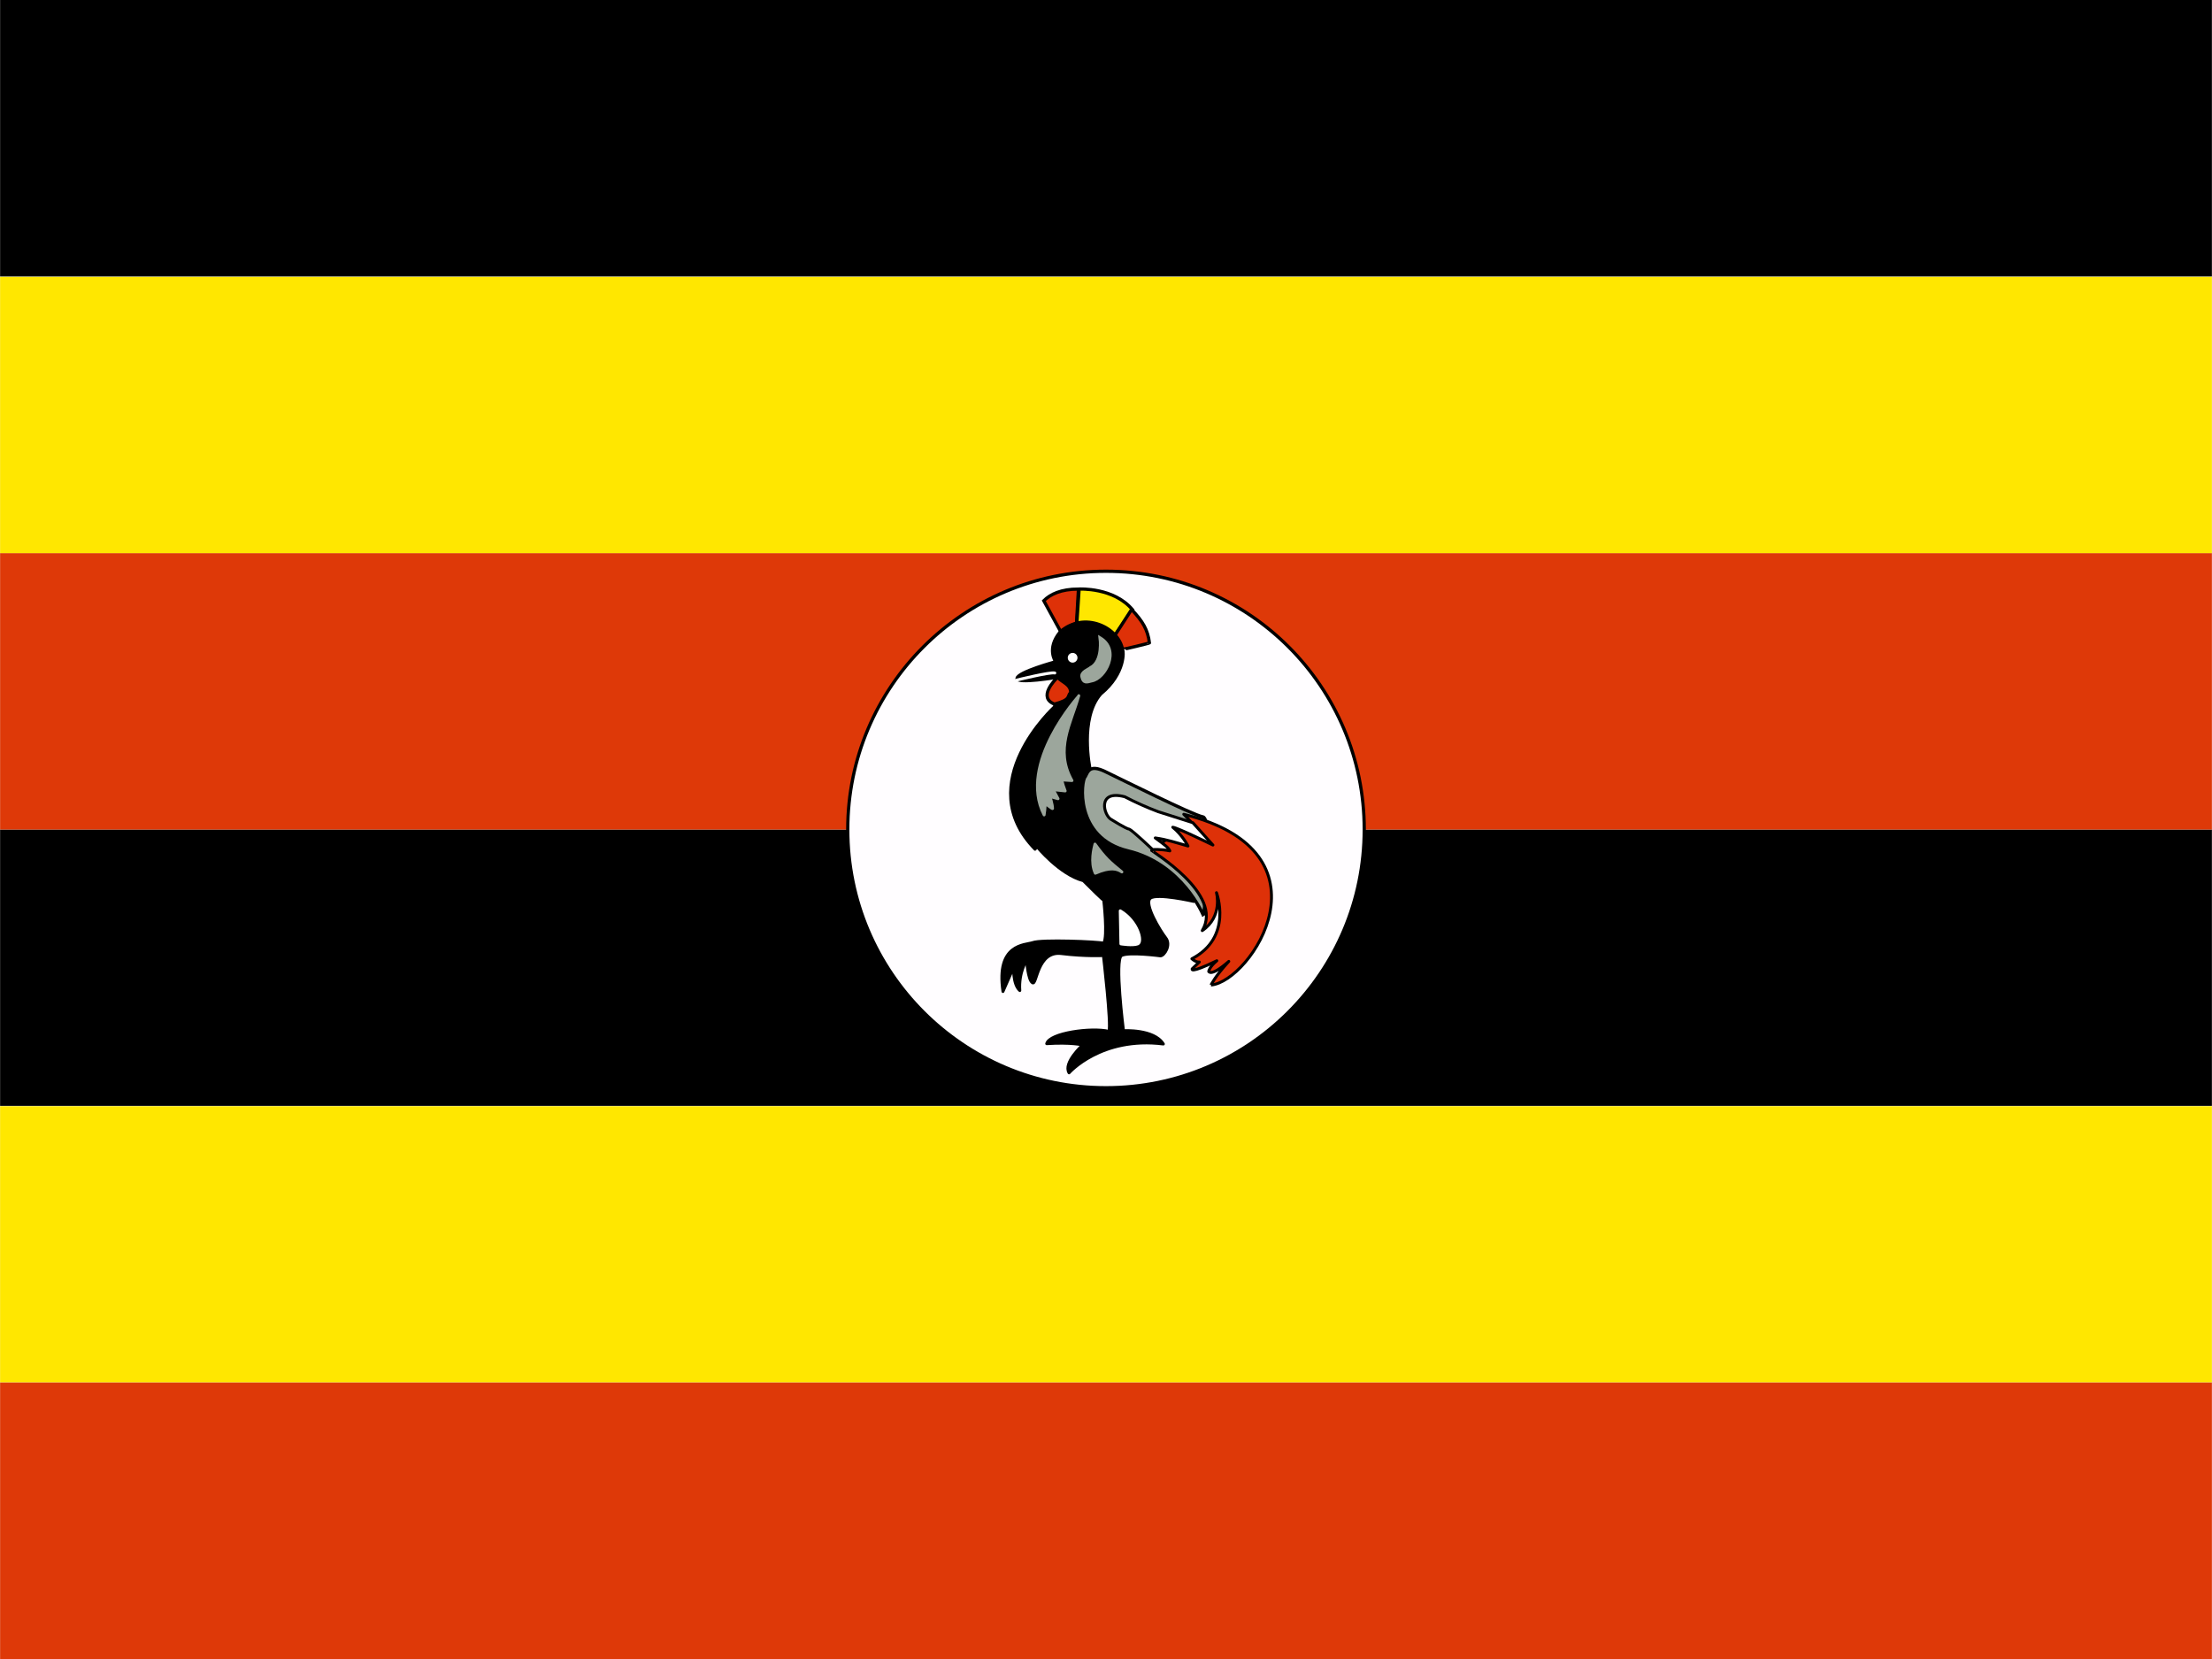
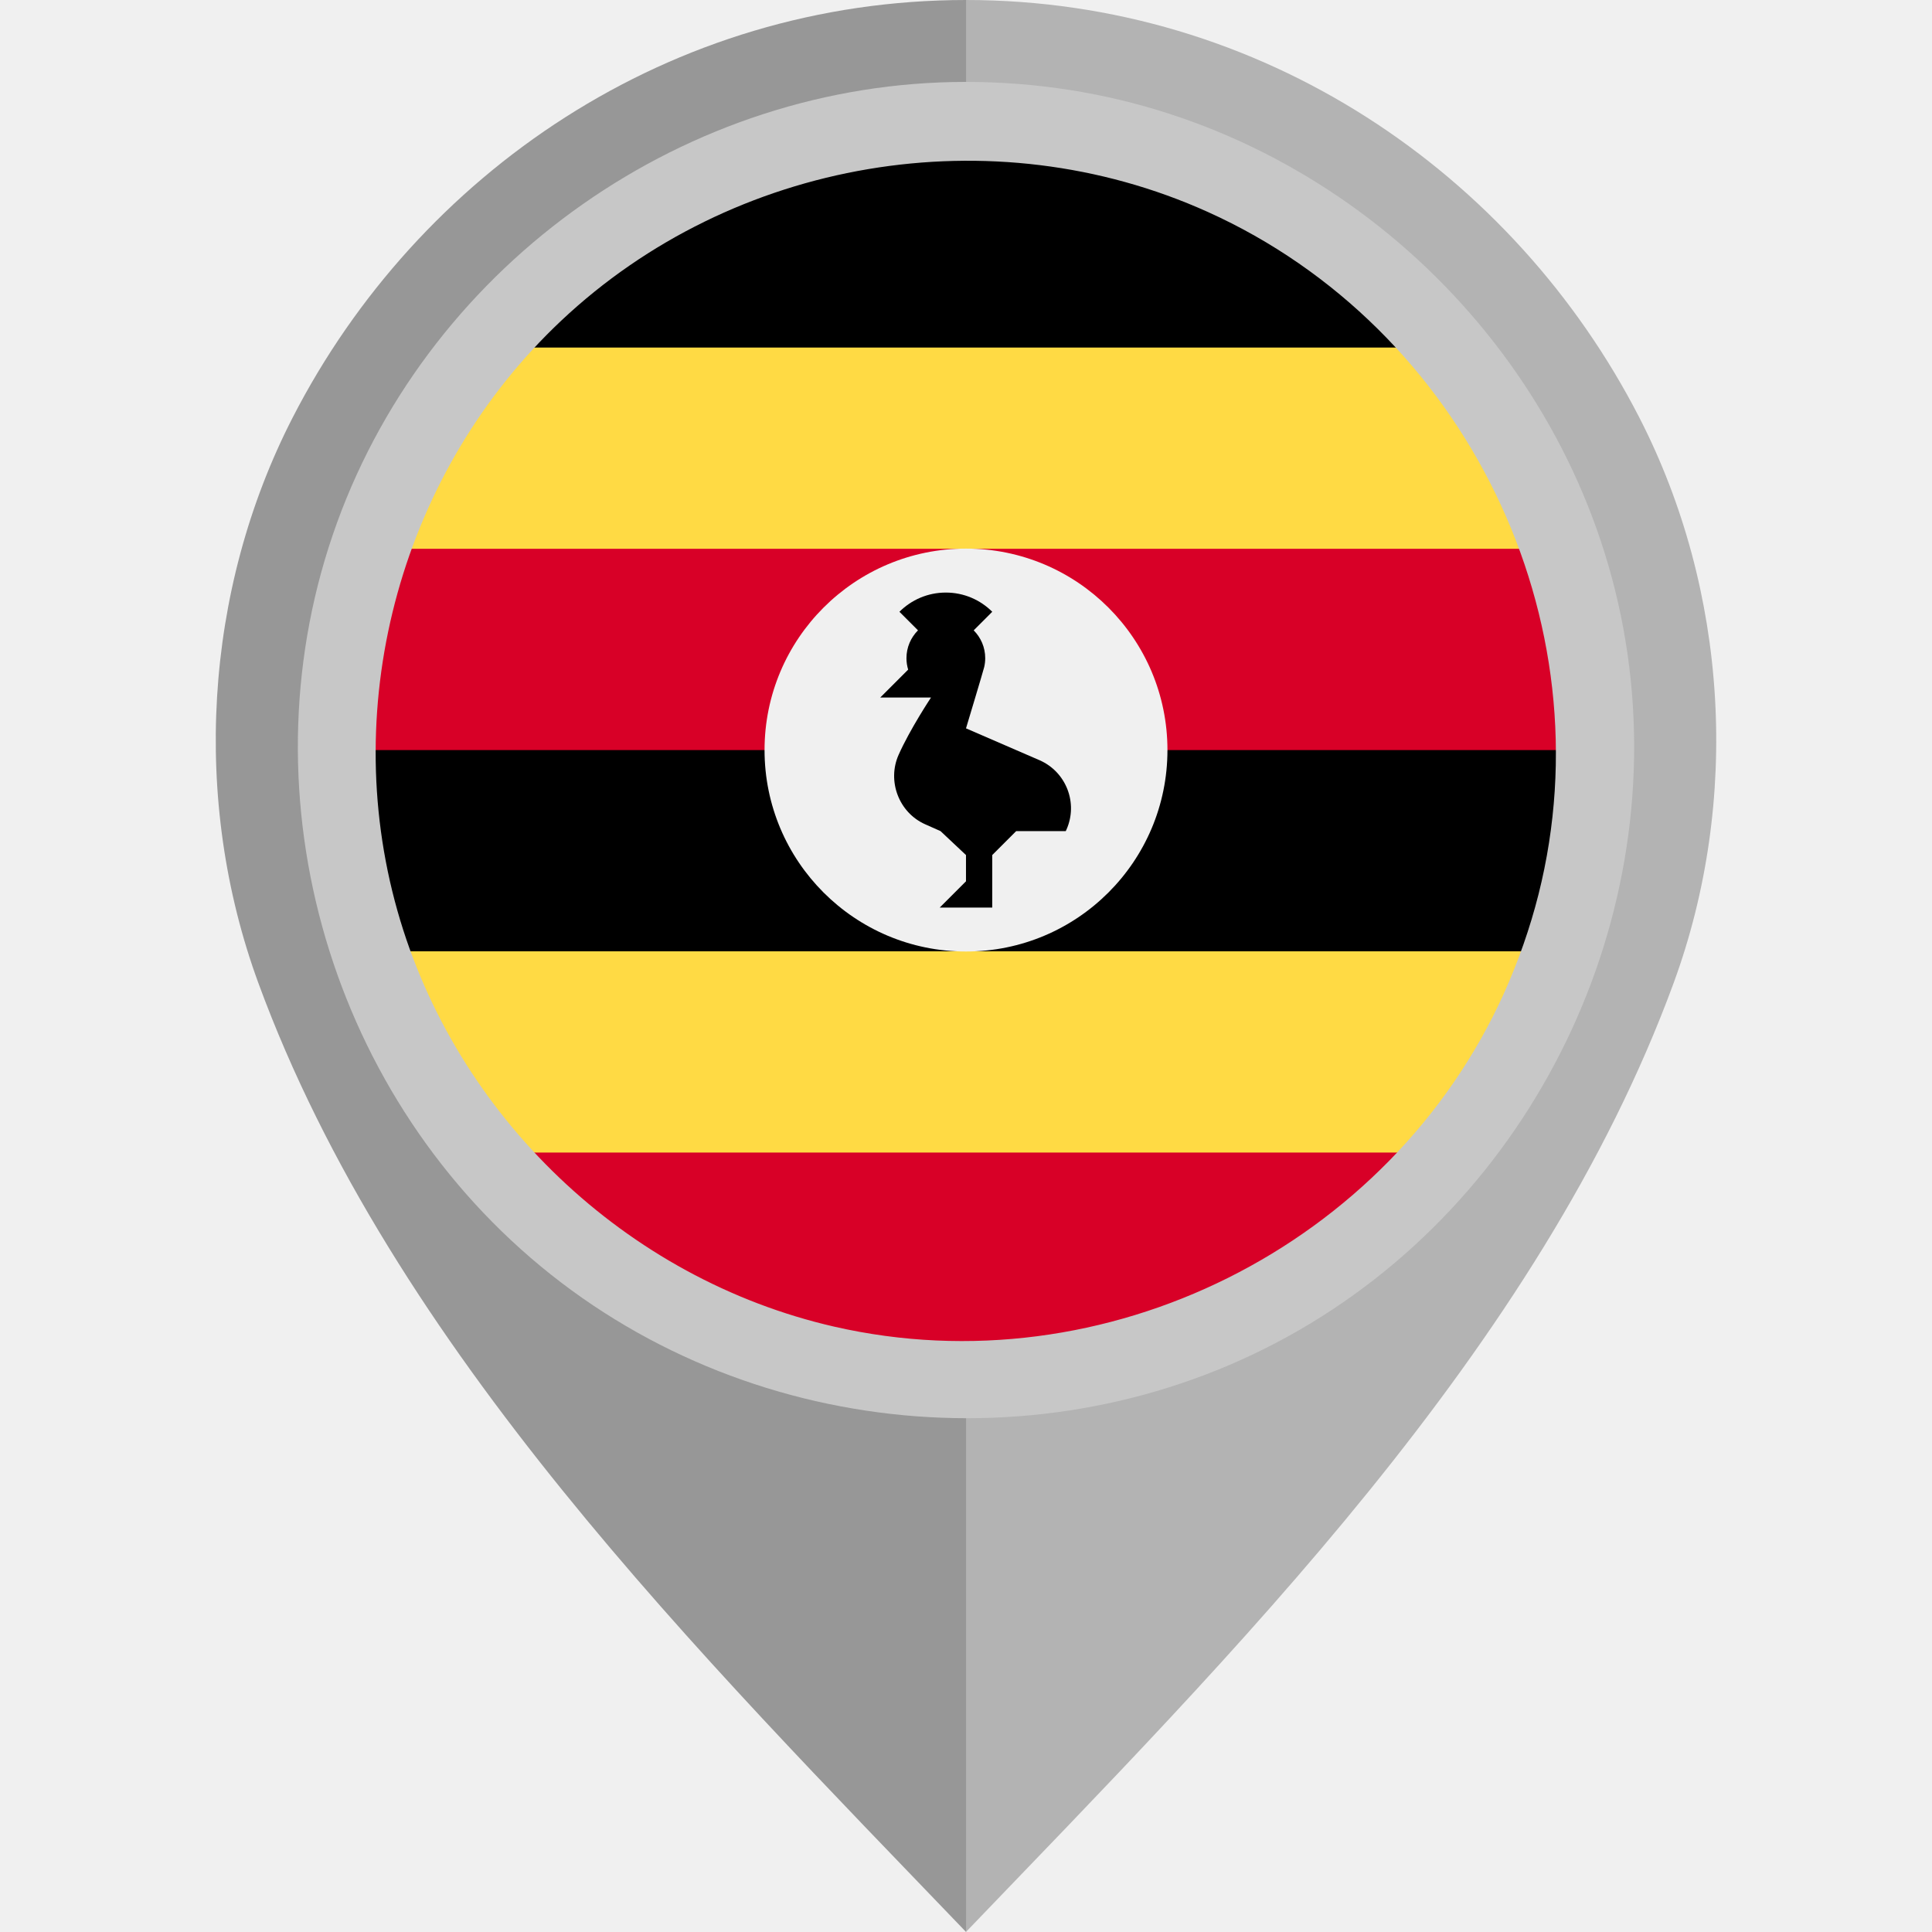
- <svg xmlns="http://www.w3.org/2000/svg" id="flag-icon-css-ug" viewBox="0 0 640 480">
-   <defs>
-     <clipPath id="a">
-       <path fill-opacity=".7" d="M-85.3 0h682.6v512H-85.3z" />
-     </clipPath>
-   </defs>
-   <g clip-path="url(#a)" transform="translate(80) scale(.9375)">
-     <path fill="#ffe700" fill-rule="evenodd" d="M-128 341.4h768v85.3h-768z" />
-     <path fill-rule="evenodd" d="M-128 256h768v85.3h-768z" />
-     <path fill="#de3908" fill-rule="evenodd" d="M-128 170.7h768V256h-768z" />
-     <path fill="#ffe700" fill-rule="evenodd" d="M-128 85.4h768v85.3h-768z" />
-     <path fill-rule="evenodd" d="M-128 0h768v85.3h-768z" />
-     <path fill="#fffdff" fill-rule="evenodd" stroke="#000" d="M335.7 256a79.7 79.7 0 11-159.4 0 79.7 79.7 0 01159.4 0z" />
-     <path fill="#de3108" fill-rule="evenodd" stroke="#000" d="M242 194.9l-5.2-9.5c2-2 5.3-3.6 10.7-3.6l-.6 10.5-5 2.6z" />
-     <path fill="#ffe700" fill-rule="evenodd" stroke="#000" d="M247 192.3l.7-10.5s10.7-.6 16.5 6.4l-5.7 8.2-11.6-4z" />
-     <path fill="#de3108" fill-rule="evenodd" stroke="#000" d="M258.6 196.3l5.3-8.2c3.5 3.7 5 6.3 5.5 10.3.1.1-8.3 2.1-8.3 2l-2.5-4.1z" />
-     <path fill-rule="evenodd" stroke="#000" stroke-linecap="round" stroke-linejoin="round" stroke-width=".9" d="M244.6 331.1s9.9-11.3 29.1-8.9c-2.9-4.7-12.3-4.1-12.3-4.1s-2.8-22-.6-23.2 12 .1 12 .1c1.2 0 3.4-3.4 1.6-5.6-1.7-2.2-6.8-10.5-4.7-12.2 2.1-1.6 13.4 1 13.4 1l-32-41s-3.3-15.5 3.3-23c7.9-6.5 7-13.6 6.8-13.5-1.1-7.2-12-12.3-19.4-5.7-4.3 5.2-1.4 9.2-1.4 9.2s-11.5 3.1-11.9 5.1c-.5 2 12.9-.3 12.9-.3l-1.3 9.1s-26 23.6-6 44l.6-.8s7 8.6 14.3 10.5c7 7 6.3 6 6.3 6s1.3 11.1 0 13.3c-1.7-.5-19.3-1.2-21.9-.2-2.4.8-11.4.3-9.2 15.1l3.3-7.5s-.3 5.3 1.9 7.2c-.4-5.6 2.1-9.4 2.1-9.4s.4 6.2 1.8 7c1.4 1 1.4-10 9-9 7.4.9 12.9.6 12.9.6s2.5 21.4 1.7 23.4c-5.4-1.3-18.4.5-19.2 3.8 7.6-.5 11.1.4 11.1.4s-6.1 5.5-4.2 8.6z" />
-     <path fill="#9ca69c" fill-rule="evenodd" stroke="#9ca69c" stroke-linecap="round" stroke-linejoin="round" stroke-width=".9" d="M247.6 214.8s-18.9 20.8-10.7 36.7c.4-2.2.2-3.6.5-3.5-.5-.3 2.3 1.9 2.1 1.5 0-1.2-.8-3.7-.8-3.7l2.5.7-1.5-2.8 3.7.4s-1.3-3.4-.9-3.4l3 .2c-5.4-9.6-.3-17.6 2.1-26.2z" />
-     <path fill="#9ca69c" fill-rule="evenodd" stroke="#9ca69c" d="M254.2 196.9s1 7.2-3 9.2c-.5.5-3 1.3-2.6 2.8.4 2 1.5 1.6 3 1.2 4.1-.7 8.9-9.4 2.6-13.2z" />
-     <path fill="#fff" fill-rule="evenodd" d="M247.2 203a1.5 1.5 0 11-3 0 1.5 1.5 0 013 0z" />
-     <path fill="#de3108" fill-rule="evenodd" stroke="#000" d="M241.1 209c-1 .9-6.2 6.3-1 8.3 5.3-1.4 3.8-2.4 5-3.6 0-2.5-2.6-3.1-4-4.6z" />
-     <path fill="#9ca69c" fill-rule="evenodd" stroke="#9ca69c" stroke-linecap="round" stroke-linejoin="round" stroke-width=".9" d="M252.6 260.5c-.3 1.2-1.5 5.6.1 9 4.6-2 6.7-1.4 8.2-.4-3.7-3-5.2-4.3-8.3-8.6z" />
-     <path fill="#fff" fill-rule="evenodd" stroke="#fff" stroke-linecap="round" stroke-linejoin="round" stroke-width=".9" d="M260.4 281.1l.2 10.2s3.6.6 5.2 0 0-7-5.4-10.2z" />
-     <path fill="#9ca69c" fill-rule="evenodd" stroke="#000" d="M286 282.4s-6.5-15.8-23.2-19.8-14.5-21.8-13.2-22.9c.8-1.5 1.3-3.9 6.1-1.6s27 13.4 30.2 14 .4 30.7.2 30.3z" />
-     <path fill="#de3108" fill-rule="evenodd" stroke="#000" stroke-linejoin="round" stroke-width=".9" d="M270.2 262.5c-.3.2 22.3 13.4 15.5 24.7 6.4-4.3 4.4-11.7 4.4-11.7s5.2 13.7-7.6 20.4c1.4 1.2 2.3 1 2.3 1l-2.2 2.1s-1 1.7 7.6-2.5c-2.3 1.9-2.5 3.3-2.5 3.3s.6 1.8 6.2-3.1c-4.5 4.9-5.5 7.4-5.5 7.3 12.3-1 39-41-8.4-52.7l2.1 2.2-12 9z" />
-     <path fill="#fff" fill-rule="evenodd" stroke="#000" stroke-linecap="round" stroke-linejoin="round" stroke-width=".9" d="M271.2 258.6c3 2.2 4.1 3 4.5 4-2.8-.6-5.3-.4-5.3-.4s-6.1-5.8-7.2-6.3c-.8 0-5.6-3-5.6-3-2.3-1.2-4.5-9.3 4.2-7a93 93 0 0010.3 4.6l10.7 3.4 6.2 6.9s-11-5.4-12.4-5.5c3 2.4 4.7 5.8 4.7 5.8-3.5-1-6.5-2-10.1-2.5z" />
-     <path fill="none" stroke="#fff" stroke-linecap="round" stroke-width=".9" d="M228.4 209.9s10.5-2.6 11.8-2.2" />
-     <path fill="#de3908" fill-rule="evenodd" d="M-128 426.7h768V512h-768z" />
-   </g>
+ <svg xmlns="http://www.w3.org/2000/svg" version="1.1" id="Layer_1" x="0px" y="0px" viewBox="0 0 512 512" style="enable-background:new 0 0 512 512;" xml:space="preserve">
+   <path style="fill:#B3B3B3;" d="M434.439,110.654C401.179,45.876,334.359,0.003,255.98,0v101.329  c55.478,0.004,100.593,43.67,100.595,99.15c0,54.805-45.491,102.048-100.595,102.052V512  c70.645-73.617,151.953-154.542,187.529-251.428C461.298,212.121,457.979,156.5,434.439,110.654z" />
+   <path style="fill:#979797;" d="M68.492,260.572C104.067,357.458,185.374,438.383,256.02,512V302.531  c-55.103-0.004-100.595-47.247-100.595-102.052c0.002-55.479,45.117-99.146,100.595-99.15V0  c-78.379,0.003-145.199,45.876-178.46,110.654C54.021,156.5,50.702,212.121,68.492,260.572z" />
+   <path style="fill:#FFDA44;" d="M375.246,305.44C400.585,277.131,416,239.755,416,198.773s-15.415-78.359-40.754-106.667L256,80.512  L136.755,92.107C111.415,120.414,96,157.791,96,198.773s15.415,78.358,40.754,106.667L256,317.034L375.246,305.44z" />
+   <path d="M136.755,92.107h238.491C345.949,59.377,303.383,38.773,256,38.773S166.051,59.377,136.755,92.107z" />
+   <path style="fill:#D80027;" d="M96,198.773l160,13.914l160-13.914c0-18.702-3.22-36.651-9.117-53.333H105.117  C99.22,162.122,96,180.07,96,198.773z" />
+   <path d="M105.117,252.107h301.766c5.897-16.684,9.117-34.631,9.117-53.333H96C96,217.475,99.22,235.423,105.117,252.107z" />
+   <path style="fill:#D80027;" d="M375.246,305.44H136.754c29.297,32.73,71.862,53.333,119.246,53.333S345.949,338.169,375.246,305.44z  " />
+   <circle style="fill:#F0F0F0;" cx="256" cy="198.773" r="53.387" />
+   <path d="M275.559,201.495L256,193.02c0,0,4.576-15.189,4.82-16.229c0.178-0.759,0.273-1.552,0.273-2.366  c0-2.881-1.168-5.49-3.056-7.378l4.918-4.919c-3.147-3.147-7.494-5.093-12.298-5.093s-9.151,1.947-12.298,5.093l4.919,4.919  c-1.888,1.888-3.057,4.497-3.057,7.378c0,1.054,0.16,2.069,0.45,3.028l-7.407,7.406h13.46c0,0-5.565,8.359-8.603,15.222  c-3.038,6.865,0.042,15.244,7.063,18.365l4.06,1.804l6.753,6.348v6.956l-6.956,6.958h13.913v-13.914l6.348-6.348h13.13  c0.063-0.13,0.13-0.258,0.189-0.39C285.744,212.837,282.581,204.615,275.559,201.495z" />
+   <path style="fill:#C7C7C7;" d="M255.929,21.707c-73.745,0-141.451,47.552-166.61,116.806  c-25.343,69.773-3.142,149.836,53.974,197.071c57.236,47.338,140.369,53.625,203.978,15.148  c63.626-38.49,97.228-114.681,82.271-187.573C414.889,91.771,355.517,35.121,283.472,23.843  C274.361,22.416,265.141,21.707,255.929,21.707 M398.59,263.184c-30.241,67.009-105.732,104.802-177.479,88.399  c-55.215-12.621-100.384-55.764-115.778-110.195c-15.749-55.658,1.328-116.804,43.417-156.425  c45.534-42.867,114.172-54.571,171.321-28.799c68.228,30.767,105.971,108.144,87.651,180.844  C405.459,245.986,402.37,254.739,398.59,263.184C396.502,267.81,400.132,259.739,398.59,263.184" />
+   <g>
+ </g>
+   <g>
+ </g>
+   <g>
+ </g>
+   <g>
+ </g>
+   <g>
+ </g>
+   <g>
+ </g>
+   <g>
+ </g>
+   <g>
+ </g>
+   <g>
+ </g>
+   <g>
+ </g>
+   <g>
+ </g>
+   <g>
+ </g>
+   <g>
+ </g>
+   <g>
+ </g>
+   <g>
+ </g>
</svg>
